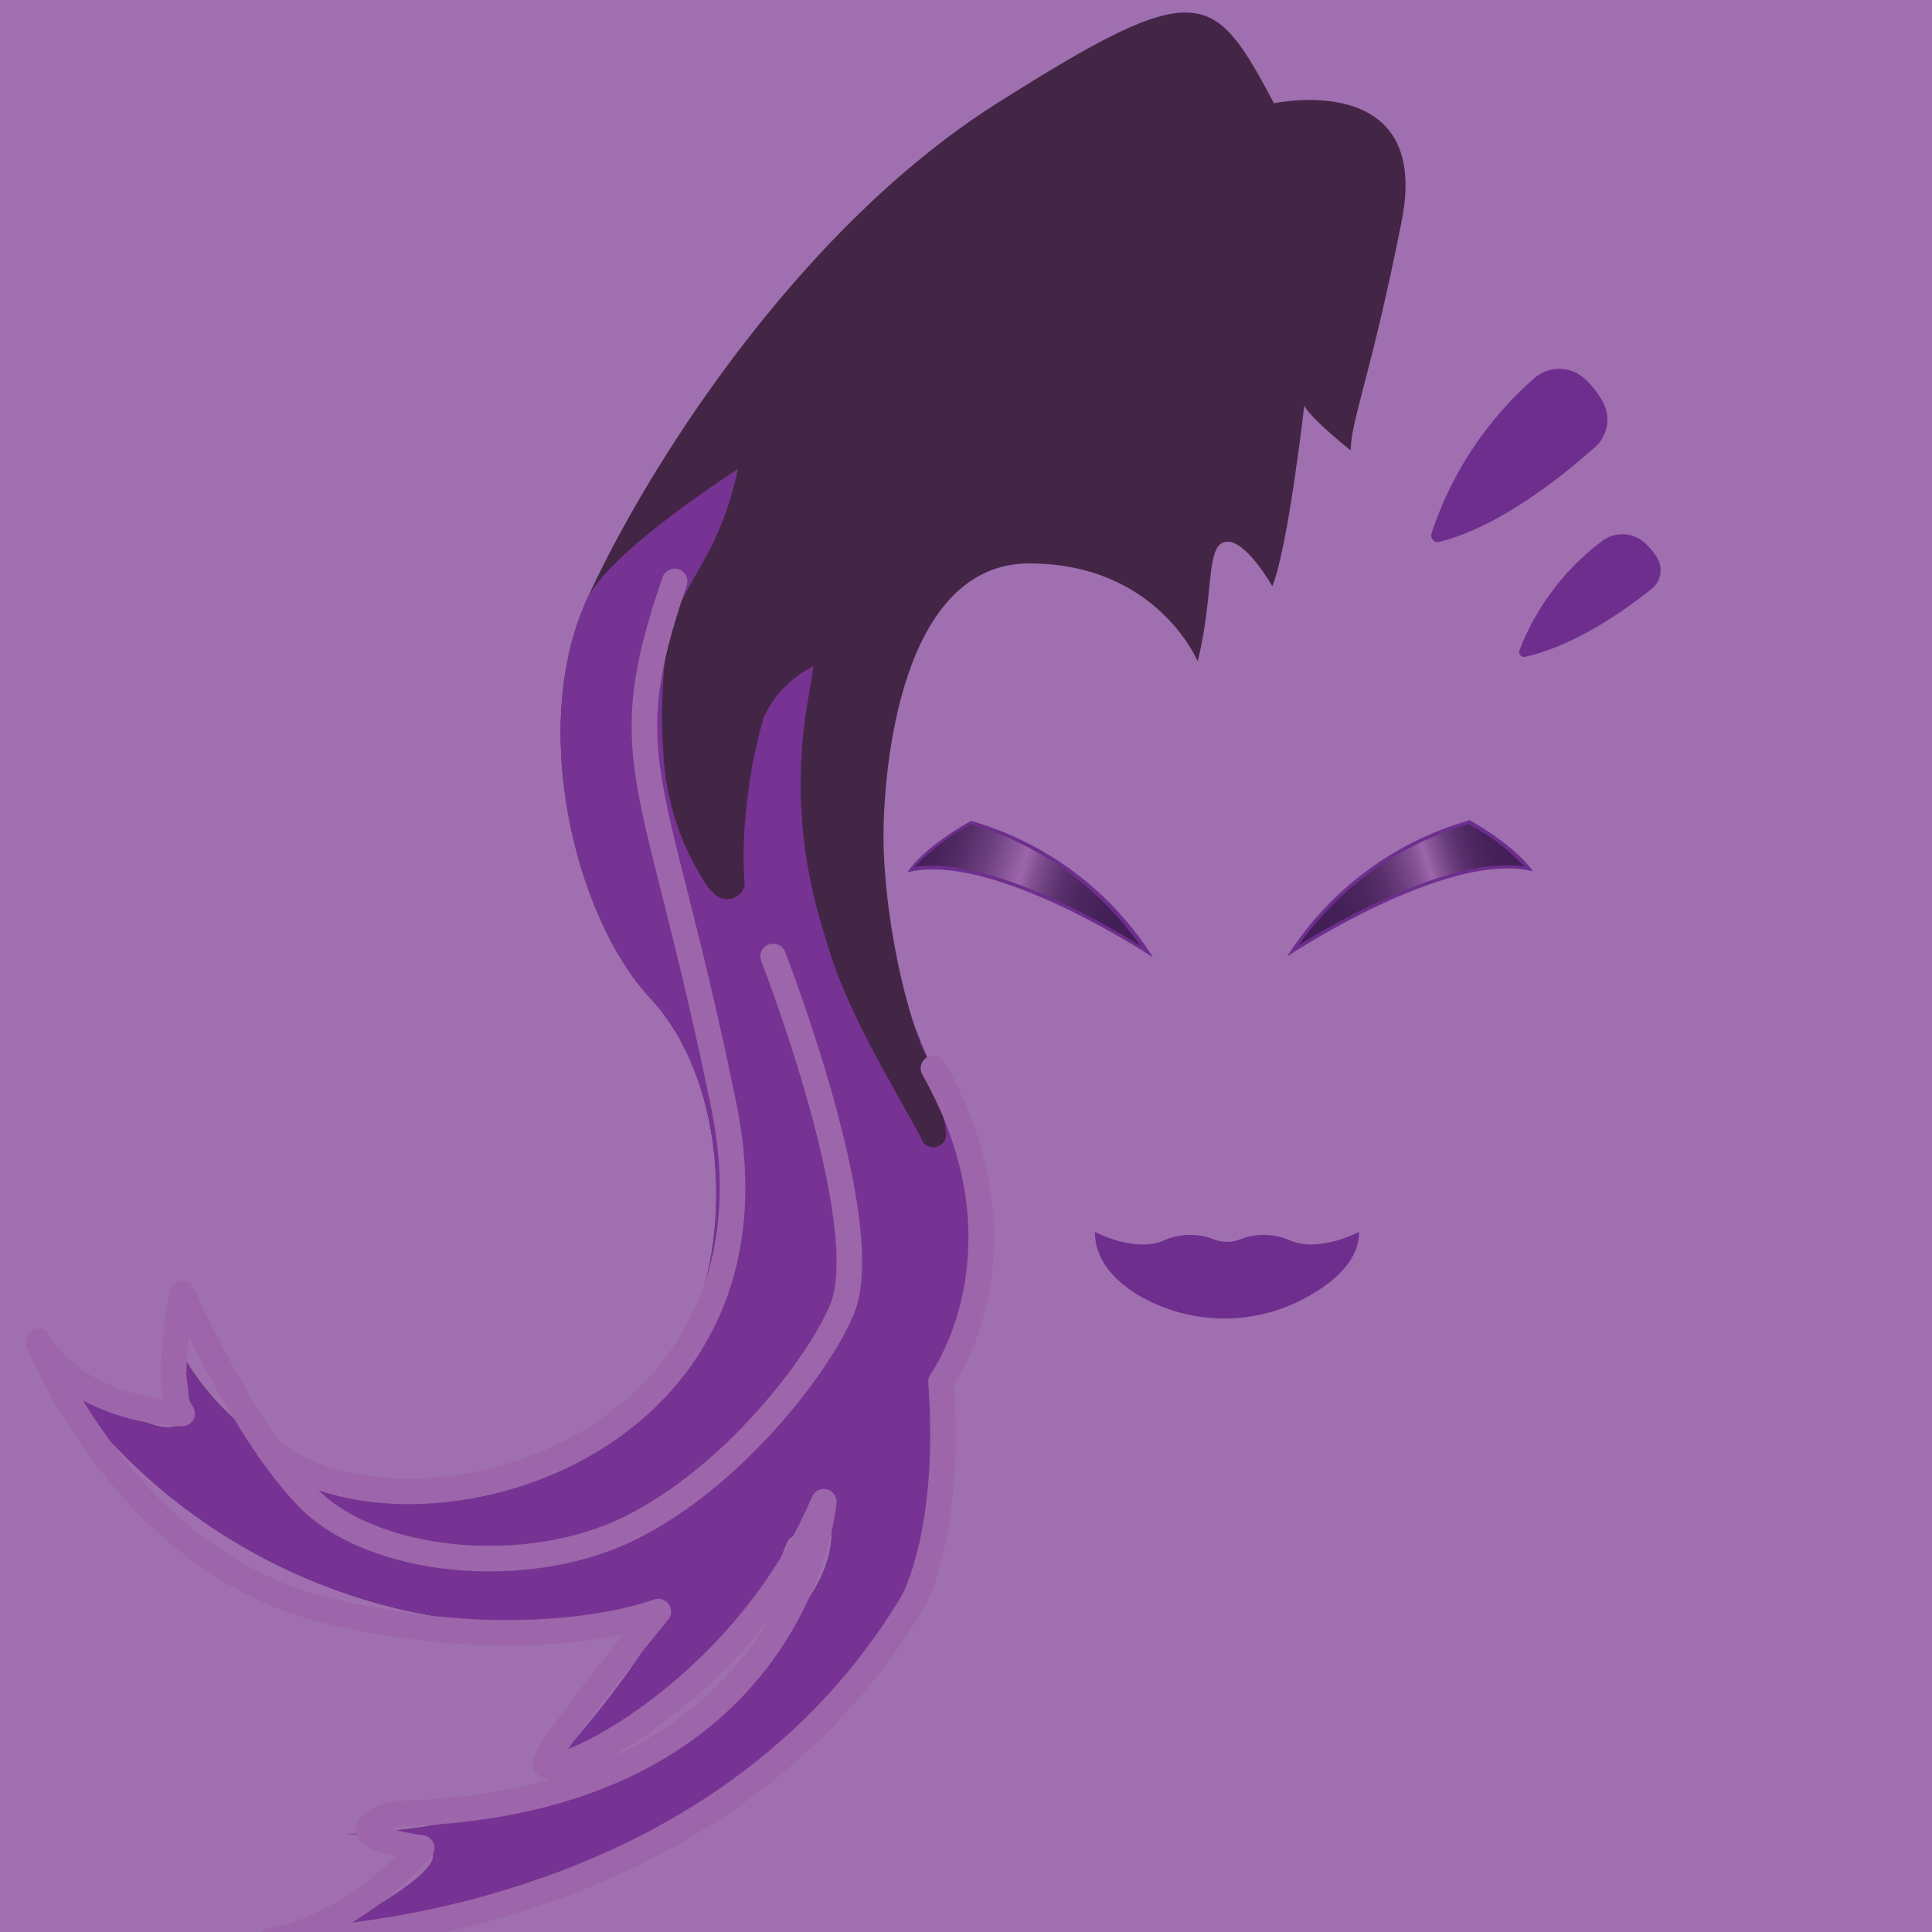
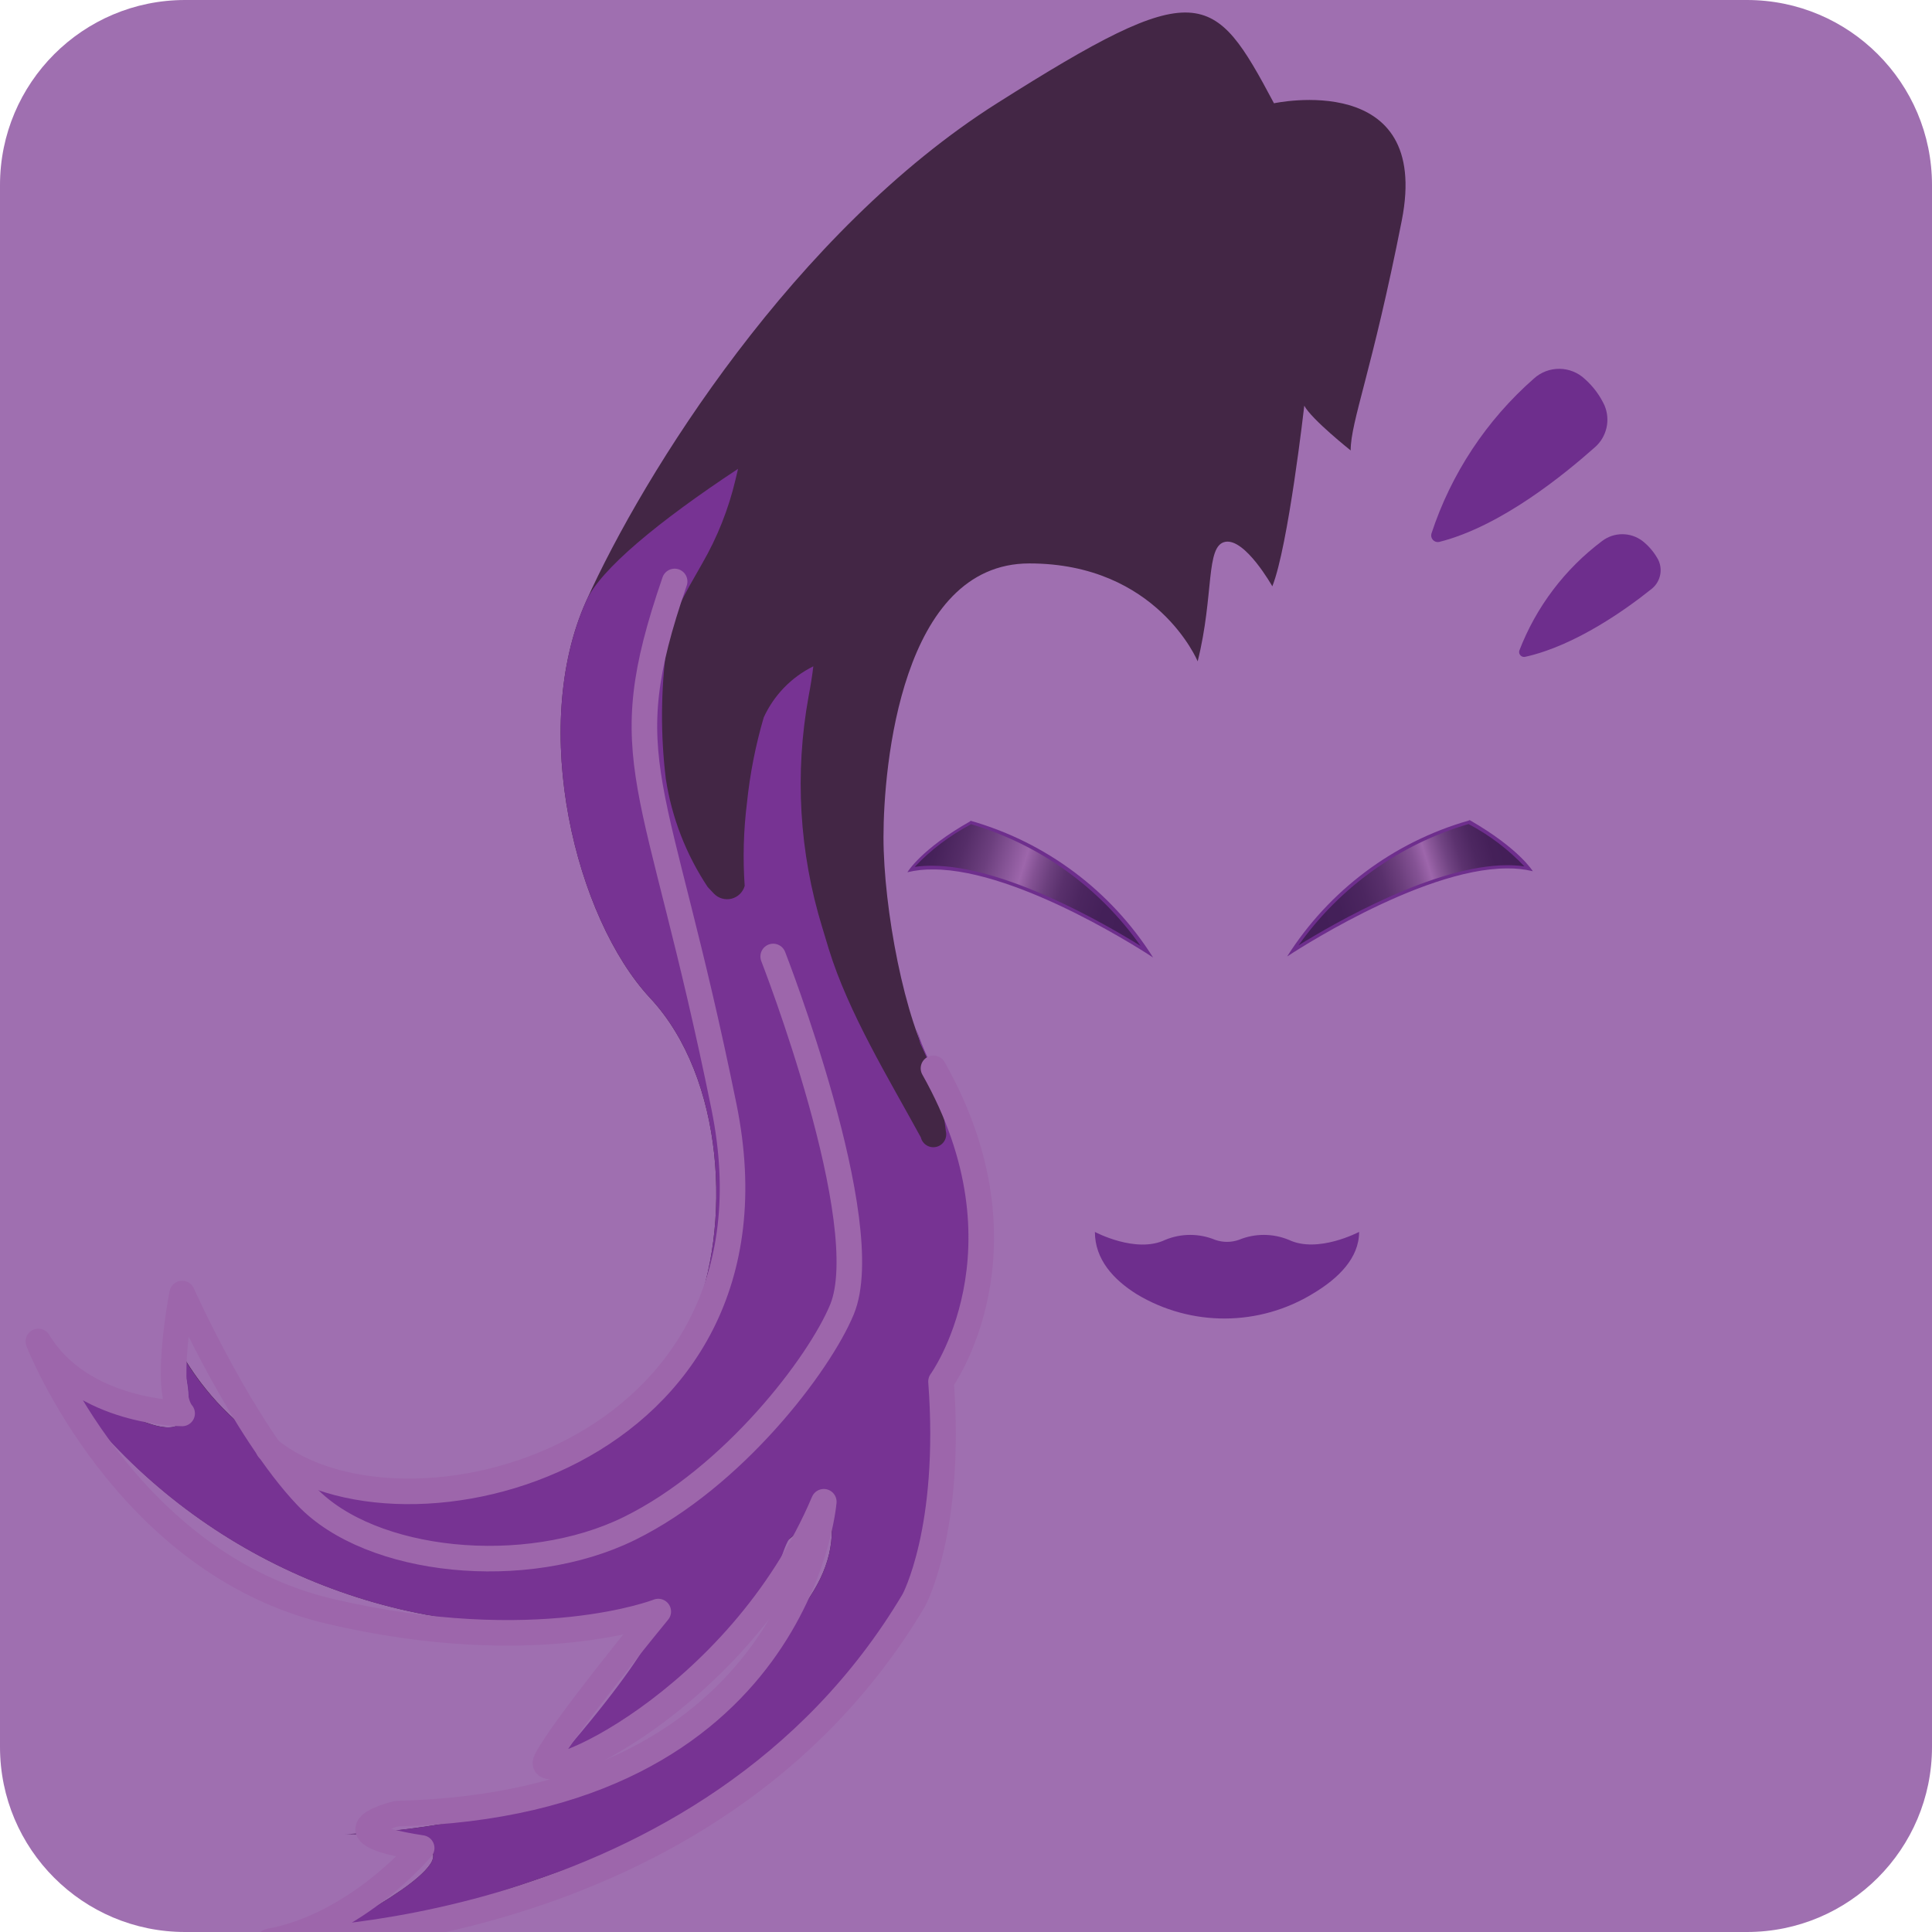
<svg xmlns="http://www.w3.org/2000/svg" viewBox="0 0 151.15 151.15">
  <defs>
    <style>.cls-1{fill:#9f6fb0;}.cls-2{fill:#6e2e8d;}.cls-3{fill:url(#linear-gradient);}.cls-4{fill:url(#linear-gradient-2);}.cls-5{fill:#432645;}.cls-6{fill:#773393;}.cls-7{fill:none;stroke:#9d66ab;stroke-linecap:round;stroke-linejoin:round;stroke-width:2px;}</style>
    <linearGradient id="linear-gradient" x1="100.31" y1="71.72" x2="118.98" y2="66.01" gradientUnits="userSpaceOnUse">
      <stop offset="0" stop-color="#421e57" />
      <stop offset="0.23" stop-color="#442059" />
      <stop offset="0.34" stop-color="#4c2660" />
      <stop offset="0.43" stop-color="#59306c" />
      <stop offset="0.5" stop-color="#6c3f7d" />
      <stop offset="0.57" stop-color="#845294" />
      <stop offset="0.62" stop-color="#9d66ab" />
      <stop offset="0.65" stop-color="#8b589a" />
      <stop offset="0.7" stop-color="#704382" />
      <stop offset="0.75" stop-color="#5c326f" />
      <stop offset="0.81" stop-color="#4d2761" />
      <stop offset="0.88" stop-color="#452059" />
      <stop offset="1" stop-color="#421e57" />
    </linearGradient>
    <linearGradient id="linear-gradient-2" x1="-239.56" y1="66" x2="-258.23" y2="71.7" gradientTransform="matrix(-1, 0, 0, 1, -167.72, 0)" gradientUnits="userSpaceOnUse">
      <stop offset="0" stop-color="#421e57" />
      <stop offset="0.08" stop-color="#47225b" />
      <stop offset="0.18" stop-color="#552d68" />
      <stop offset="0.28" stop-color="#6c3f7e" />
      <stop offset="0.38" stop-color="#8c599c" />
      <stop offset="0.43" stop-color="#9d66ab" />
      <stop offset="0.48" stop-color="#835193" />
      <stop offset="0.54" stop-color="#6b3f7d" />
      <stop offset="0.6" stop-color="#59306c" />
      <stop offset="0.68" stop-color="#4c2660" />
      <stop offset="0.79" stop-color="#442059" />
      <stop offset="1" stop-color="#421e57" />
    </linearGradient>
  </defs>
  <g id="Sombra">
-     <rect class="cls-1" width="151.15" height="151.15" />
+     <rect class="cls-1" width="151.15" height="151.15" rx="14.48" ry="14.48" />
    <path class="cls-2" d="M124,29.66a6.3,6.3,0,0,1,1.53,2.06,2.87,2.87,0,0,1-.75,3.27c-2.26,2-7.27,6.17-12.19,7.41a.52.52,0,0,1-.6-.66A27.59,27.59,0,0,1,120,29.62,2.94,2.94,0,0,1,124,29.66Z" />
    <path class="cls-2" d="M128.52,42.34a4.68,4.68,0,0,1,1.22,1.47,1.87,1.87,0,0,1-.6,2.32c-1.81,1.45-5.84,4.37-9.79,5.25a.39.39,0,0,1-.49-.47,19.45,19.45,0,0,1,6.49-8.59A2.61,2.61,0,0,1,128.52,42.34Z" />
    <path class="cls-2" d="M100.83,97a5.12,5.12,0,0,0-3.91,0,2.8,2.8,0,0,1-1.85,0,5.12,5.12,0,0,0-3.91,0c-2.29,1.1-5.5-.62-5.5-.62,0,2.15,1.45,3.73,3.27,4.87a13.3,13.3,0,0,0,13.83-.07c1.95-1.17,3.57-2.76,3.57-4.8C106.33,96.37,103.12,98.09,100.83,97Z" />
    <path class="cls-3" d="M101.13,74.4A25,25,0,0,1,115,64.32,15.69,15.69,0,0,1,119.57,68a7.76,7.76,0,0,0-1.65-.16C111.94,67.81,103.29,73,101.13,74.4Z" />
    <path class="cls-2" d="M114.89,64.47a16.84,16.84,0,0,1,4.37,3.31,9.52,9.52,0,0,0-1.34-.09c-5.69,0-13.54,4.54-16.33,6.27a24.88,24.88,0,0,1,13.3-9.49m0-.27A24.94,24.94,0,0,0,100.7,74.83s10.33-6.89,17.22-6.89a8.15,8.15,0,0,1,2,.22s-1.06-1.77-4.94-4Z" />
    <path class="cls-4" d="M89.69,74.4C87.53,73,78.88,67.81,72.9,67.81a8.5,8.5,0,0,0-1.65.15A15.94,15.94,0,0,1,76,64.31,25.38,25.38,0,0,1,89.69,74.4Z" />
    <path class="cls-2" d="M75.93,64.47A24.82,24.82,0,0,1,89.23,74c-2.79-1.73-10.64-6.27-16.33-6.27a9.52,9.52,0,0,0-1.34.09,16.84,16.84,0,0,1,4.37-3.31m0-.27c-3.88,2.19-4.94,4-4.94,4a8.15,8.15,0,0,1,2-.22c6.89,0,17.22,6.89,17.22,6.89A24.94,24.94,0,0,0,75.89,64.2Z" />
    <path class="cls-5" d="M93.7,51.74s-3.17-7.66-13.17-7.66S69.12,59.91,69.12,65.49,70.78,79.91,73,83.58a23.27,23.27,0,0,1,3.59,13.25c0,5.83-1,7.91-3,9.58s1.5,10.17-.59,14.33S64.45,138.24,51,143.66a167.77,167.77,0,0,1-27.5,8.58s8.5-3.91,10.17-6.41S27,143.49,27,143.49s16.42-.25,26-8.33,13.09-11.83,11.84-17.67c0,0-8.25,10.25-24.5,9.59a45.19,45.19,0,0,1-37-21.25s6.08,5.5,9.58,5.83,1-6.33,1-6.33S18.87,116,31.2,116s19.92-5.5,23-12.75,2.5-18.91-3.33-25.16S41.37,57,45.87,47,62.2,18.08,78,8.08s16.92-8.92,21.67,0c0,0,12.33-2.67,10,9.16s-4,15.71-4,18c0,0-3.06-2.43-3.63-3.5,0,0-1.25,11-2.5,14.13,0,0-2.12-3.77-3.68-3.48S95,46.53,93.7,51.74Z" />
    <path class="cls-6" d="M58.26,69.31h0a33.73,33.73,0,0,1,.18-6.51,37.35,37.35,0,0,1,1.31-6.67,8.32,8.32,0,0,1,3.88-4c-.08.7-.21,1.51-.37,2.35a38.18,38.18,0,0,0,1.07,18.08l.51,1.69c1.54,5,4.69,10.13,7.2,14.73A1,1,0,0,0,74,88.51a21.27,21.27,0,0,0-2-6.87l-.3-1.15A17.46,17.46,0,0,0,73,83.58a23.27,23.27,0,0,1,3.59,13.25c0,5.83-1,7.91-3,9.58s1.5,10.17-.59,14.33S64.45,138.24,51,143.66a167.77,167.77,0,0,1-27.5,8.58s8.5-3.91,10.17-6.41S27,143.49,27,143.49s16.42-.25,26-8.33,13.09-11.83,11.84-17.67c0,0-.36.9-3,2.82-1.13.83-2.24,13.39-18.57,17.77,9-10.25,8.6-12.48,8.6-12.48a33.79,33.79,0,0,1-11.56,1.48,45.19,45.19,0,0,1-37-21.25s6.08,5.5,9.58,5.83,1-6.33,1-6.33S18.87,116,31.2,116s19.92-5.5,23-12.75,2.5-18.91-3.33-25.16S41.37,57,45.87,47c1.1-2.46,5.66-6.22,11.87-10.32l-.2.85a24.22,24.22,0,0,1-2.6,6.55c-1.49,2.63-2.23,3.74-2.78,6.46a40.82,40.82,0,0,0-.07,10.39,21,21,0,0,0,3.28,8.47l.49.52A1.43,1.43,0,0,0,58.26,69.31Z" />
    <path class="cls-7" d="M52.78,45.49c-4.92,14.29-1.44,15,3.86,41.09C62.22,114,31.45,122,21,113.36" />
    <path class="cls-7" d="M60.49,74.83s8.16,20.9,5.38,27.62c-1.77,4.28-8.5,13.13-16.63,17.13S29,122.33,24,117.08s-9.75-15.88-9.75-15.88-1.5,7.63,0,9.38c0,0-7.87,0-11.25-5.63,0,0,6.75,17.38,22.88,21.13s25.62,0,25.62,0S44,135.2,42.74,137.7s15-4.37,21.71-20.21c0,0-1.89,23.65-33.39,24.4,0,0-6.19,1.44,1.93,2.69,0,0-5.06,6.06-11.93,7.31,0,0,34.37.35,50.43-26.69,0,0,3-5.5,2.13-17.12,0,0,7.46-10.25-.59-24.5" />
  </g>
</svg>
